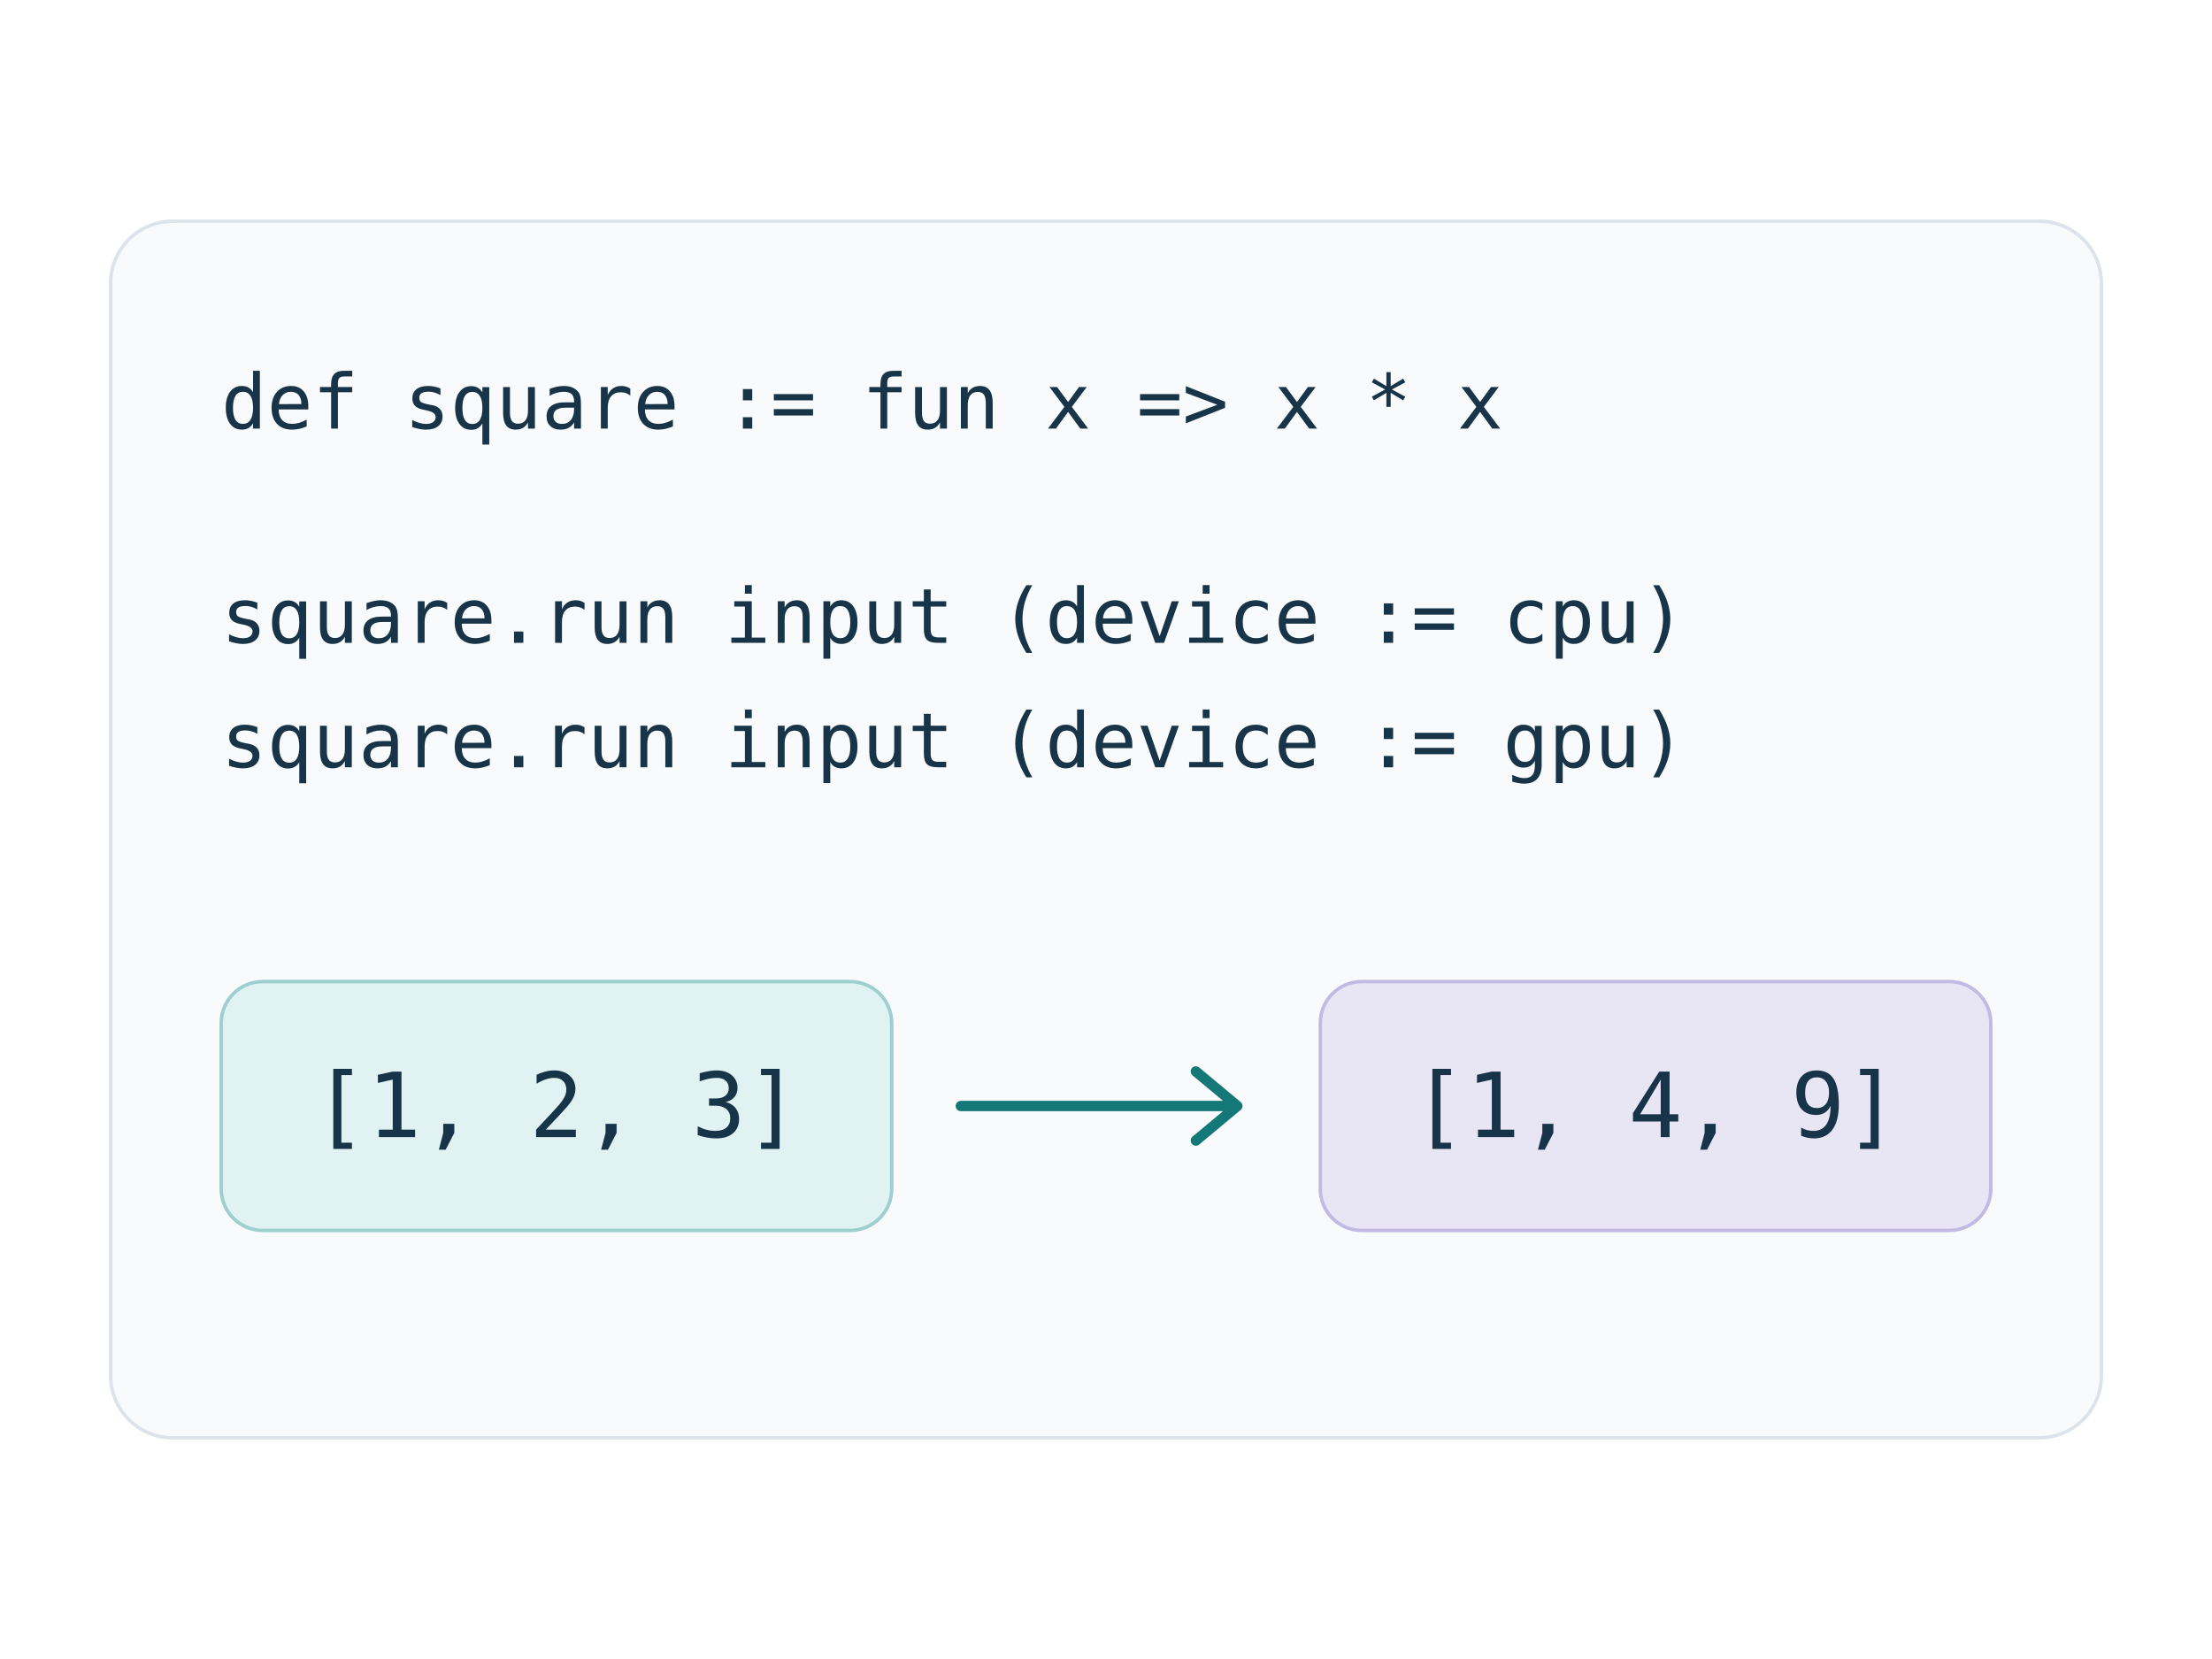
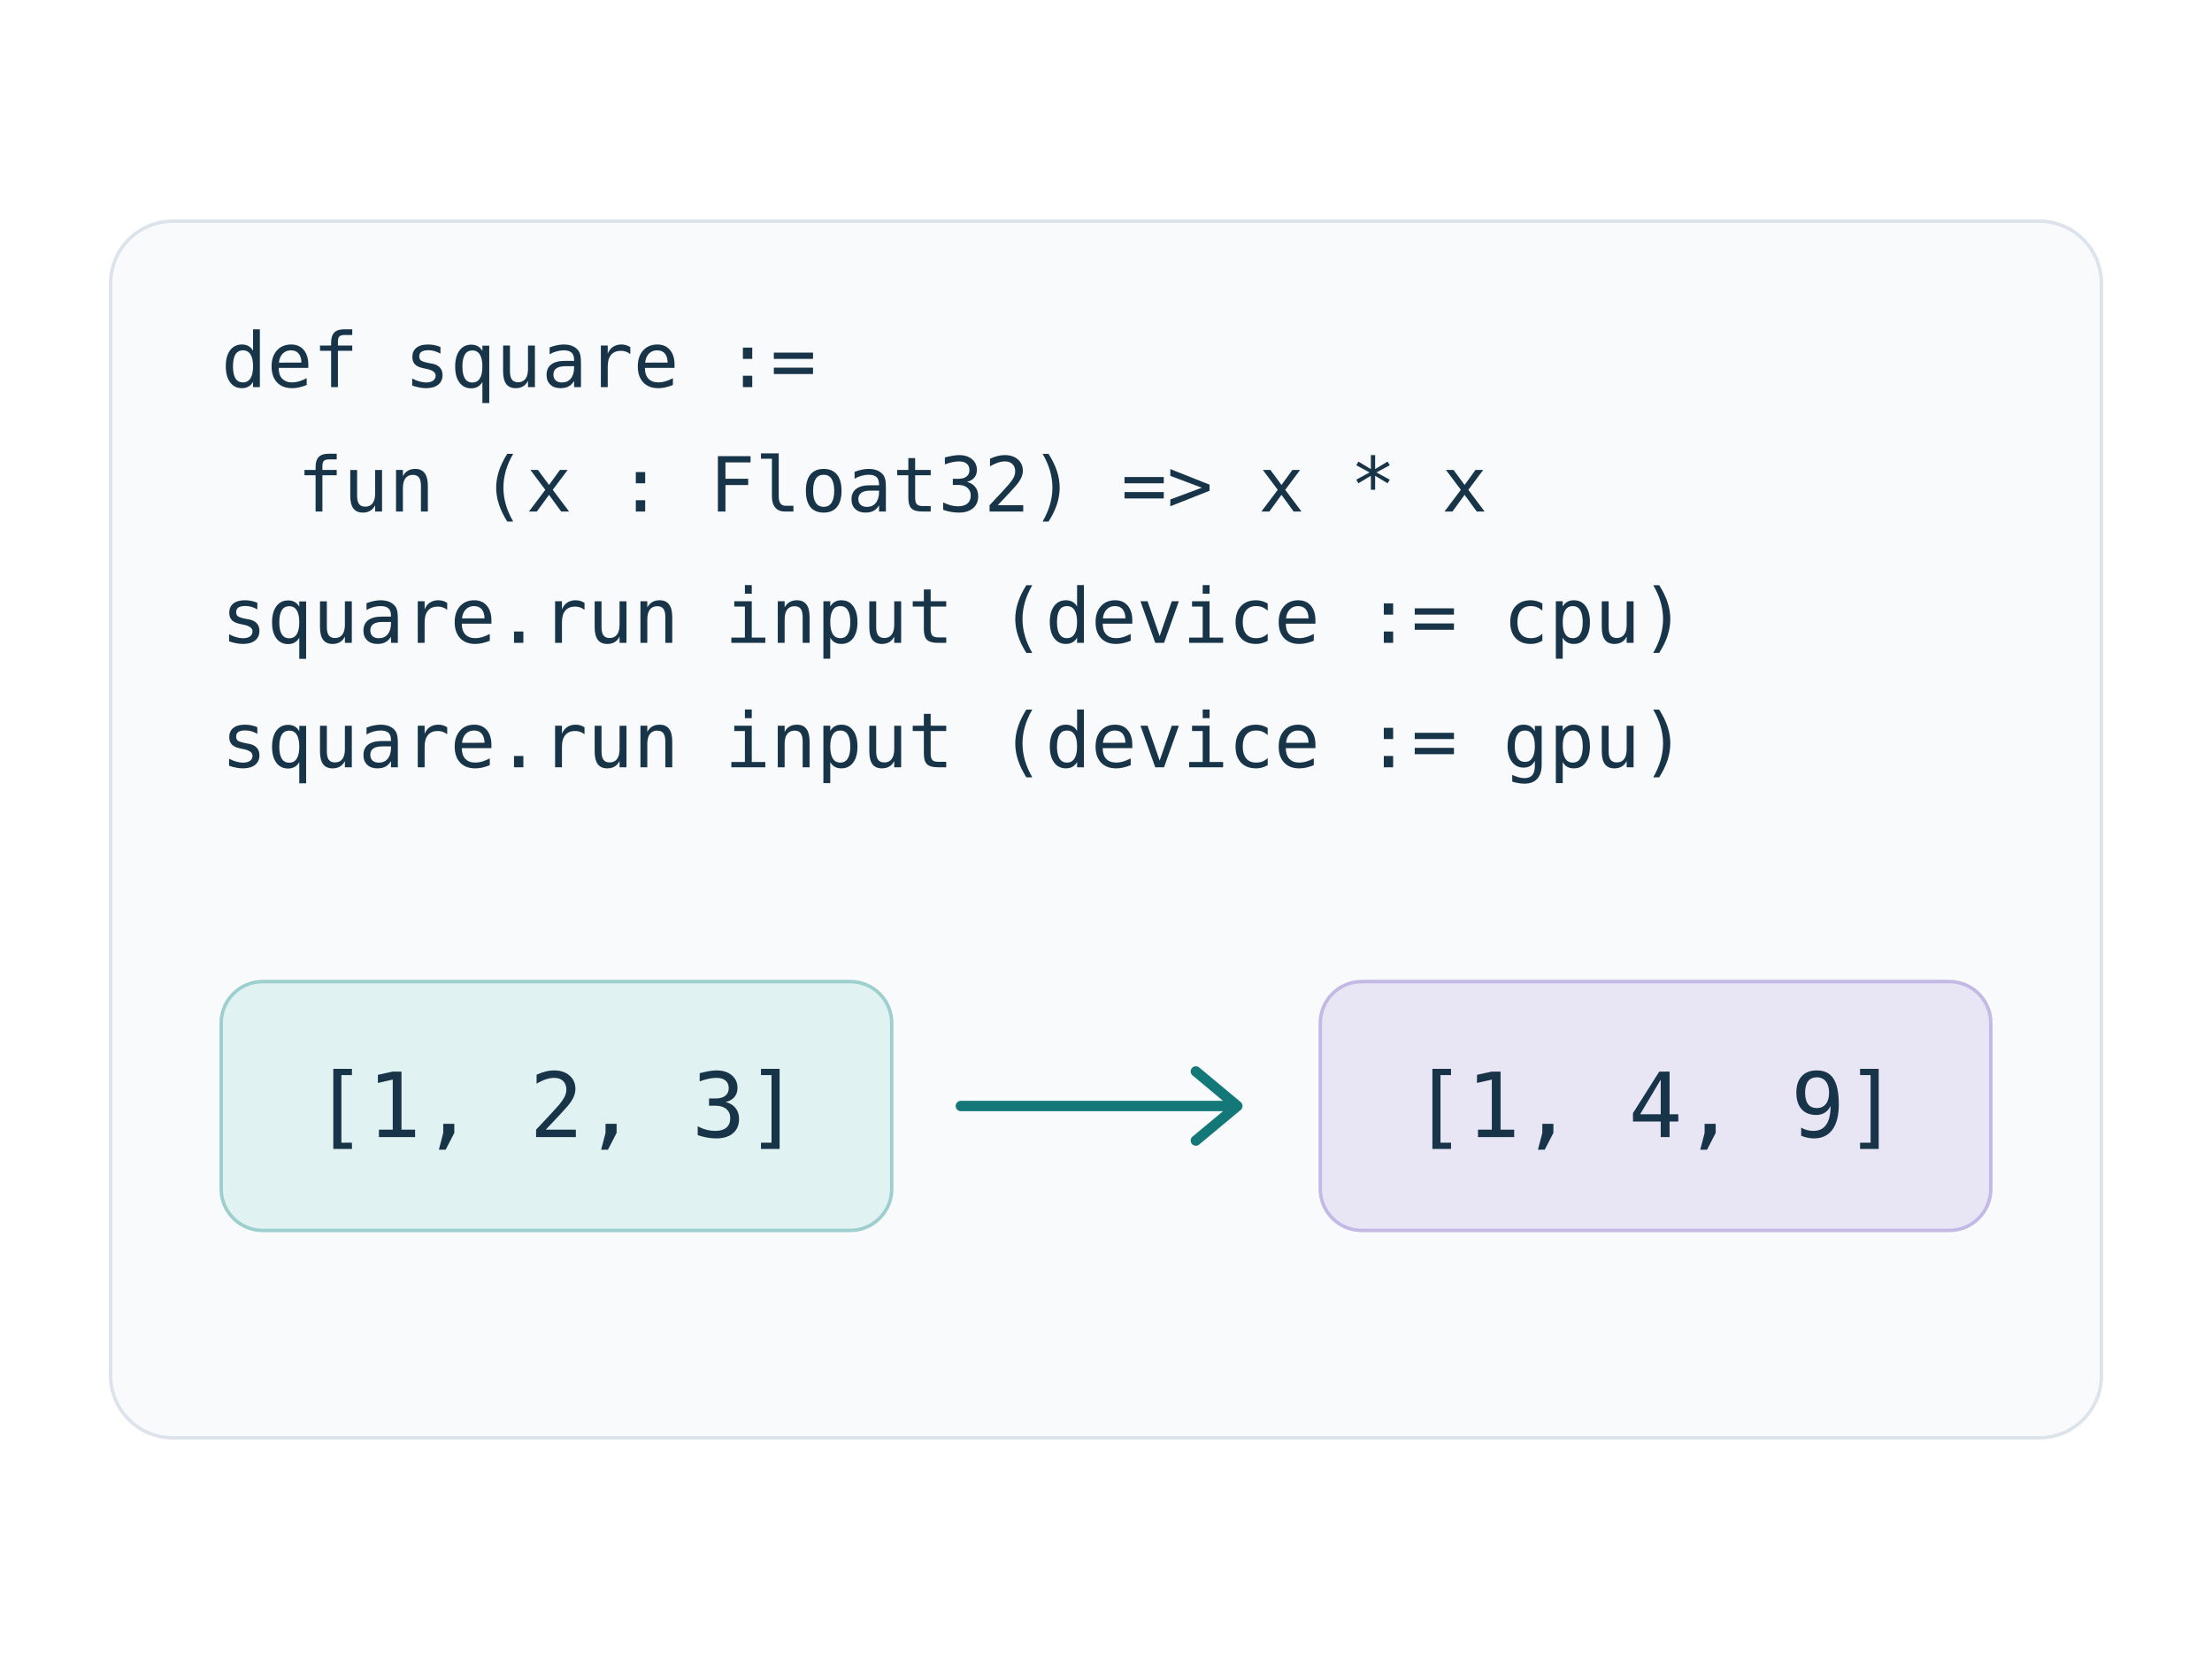
<svg xmlns="http://www.w3.org/2000/svg" width="640" height="480" viewBox="0 0 640 480" role="img" aria-labelledby="title desc">
  <rect width="640" height="480" fill="#fff" />
  <rect x="32" y="64" width="576" height="352" rx="18" fill="#f8fafc" stroke="#dce3eb" />
  <g font-family="ui-monospace, monospace" font-size="22" fill="#183448">
-     <text x="64" y="124">def square := fun x =&gt; x * x</text>
+     <text x="64" y="112">def square :=</text>
+     <text x="86" y="148">fun (x : Float32) =&gt; x * x</text>
    <text x="64" y="186">square.run input (device := cpu)</text>
    <text x="64" y="222">square.run input (device := gpu)</text>
  </g>
  <rect x="64" y="284" width="194" height="72" rx="12" fill="#e0f2f1" stroke="#9ccfce" />
  <rect x="382" y="284" width="194" height="72" rx="12" fill="#e8e5f5" stroke="#c2b9e4" />
  <g font-family="ui-monospace, monospace" font-size="26" text-anchor="middle" fill="#183448">
    <text x="161" y="329">[1, 2, 3]</text>
    <text x="479" y="329">[1, 4, 9]</text>
  </g>
  <path d="M278 320h80m-12-10 12 10-12 10" fill="none" stroke="#157878" stroke-width="3" stroke-linecap="round" stroke-linejoin="round" />
</svg>
